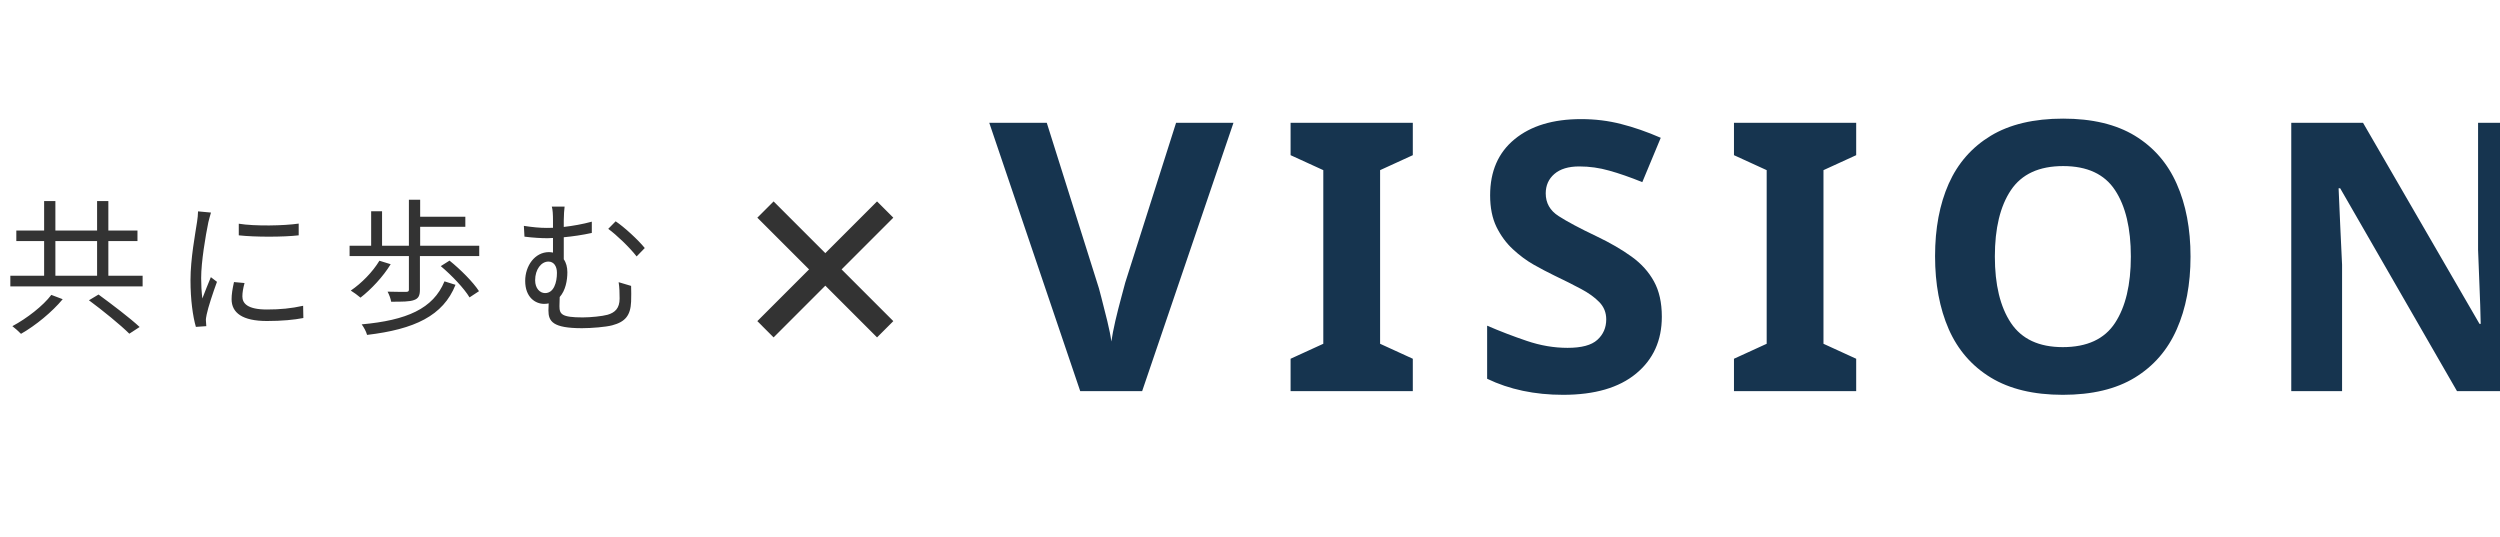
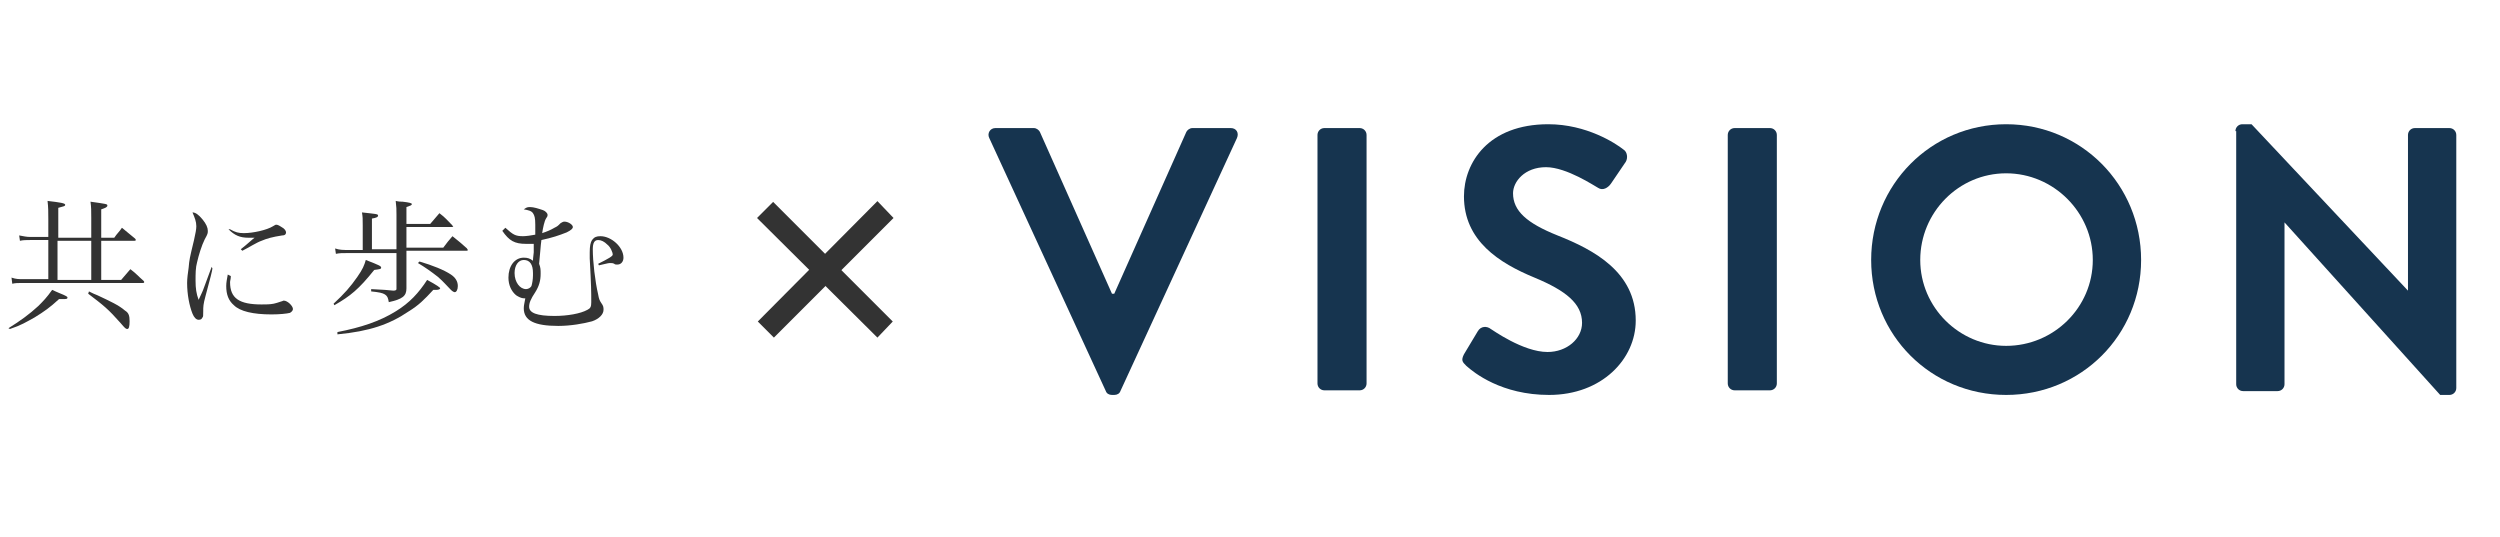
- <svg xmlns="http://www.w3.org/2000/svg" width="326" height="70" viewBox="0 0 326 70">
-   <g id="グループ_2827" data-name="グループ 2827" transform="translate(-181 -9)">
-     <text id="共に歩む" transform="translate(224 51)" fill="#333" font-size="19" font-family="HiraMinProN-W3, Hiragino Mincho ProN" letter-spacing="0.16em">
-       <tspan x="-42.56" y="0">共に歩む</tspan>
-     </text>
-     <text id="VISION" transform="translate(310 60)" fill="#16344f" font-size="49" font-family="BrandonGrotesque-Bold, Brandon Grotesque" font-weight="700" letter-spacing="0.12em">
-       <tspan x="0" y="0">VISION</tspan>
-     </text>
-     <g id="グループ_2781" data-name="グループ 2781" transform="translate(280.816 36.325)">
-       <path id="パス_539" data-name="パス 539" d="M22.077,1.5H0v-3H22.077Z" transform="translate(0 15.611) rotate(-45)" fill="#333" />
-       <path id="パス_540" data-name="パス 540" d="M22.077,1.5H0v-3H22.077Z" transform="translate(0 0) rotate(45)" fill="#333" />
+ <svg xmlns="http://www.w3.org/2000/svg" version="1.1" id="レイヤー_1" x="0px" y="0px" viewBox="0 0 326 70" style="enable-background:new 0 0 326 70;" xml:space="preserve">
+   <style type="text/css">
+ 	.st0{enable-background:new    ;}
+ 	.st1{fill:#333333;}
+ 	.st2{fill:#16344F;}
+ </style>
+   <g id="グループ_2827" transform="translate(-181 -9)">
+     <g class="st0">
+       <path class="st1" d="M182.1,51.8c1.6-1,2.7-1.8,3.9-2.9c0.6-0.6,1.1-1.1,1.8-2.1c0.4,0.2,0.7,0.3,0.9,0.4c1,0.4,1.1,0.5,1.1,0.6    c0,0.2-0.2,0.2-0.6,0.2h-0.4c0,0-0.1,0-0.1,0c-1.2,1.1-1.9,1.6-3.2,2.4c-1.1,0.6-1.7,1-3.2,1.5L182.1,51.8z M192.9,40v-2.6    c0-0.9,0-1.4-0.1-2.1c2.1,0.3,2.2,0.3,2.2,0.5c0,0.2-0.2,0.3-0.8,0.5V40h1.7c0.4-0.6,0.6-0.7,1-1.3c0.7,0.6,1,0.8,1.7,1.4    c0.1,0.1,0.1,0.1,0.1,0.2c0,0.1-0.1,0.1-0.2,0.1h-4.3v5.1h2.6c0.5-0.6,0.7-0.8,1.2-1.4c0.8,0.6,1,0.9,1.7,1.5    c0.1,0.1,0.1,0.1,0.1,0.2c0,0.1-0.1,0.1-0.2,0.1h-15.7c-0.5,0-0.9,0-1.3,0.1l-0.1-0.8c0.6,0.2,0.9,0.2,1.5,0.2h3.3v-5.1h-2.4    c-0.4,0-0.9,0-1.3,0.1l-0.1-0.7c0.6,0.1,0.9,0.2,1.5,0.2h2.3v-2.3c0-0.9,0-1.6-0.1-2.4c1.7,0.2,2.3,0.3,2.3,0.5    c0,0.2-0.2,0.2-0.9,0.4V40H192.9z M188.5,45.5h4.4v-5.1h-4.4V45.5z M192.6,47c0.4,0.2,0.8,0.4,1.1,0.5c1.7,0.8,2.8,1.3,3.6,2    c0.5,0.3,0.6,0.7,0.6,1.4c0,0.7-0.1,1-0.3,1c-0.2,0-0.3-0.1-0.9-0.8c-1.6-1.8-2.1-2.2-4.2-3.8L192.6,47z" />
+       <path class="st1" d="M208.7,44c0,0.2-0.3,1.4-0.9,3.6c-0.3,1.1-0.3,1.4-0.3,2c0,0.6,0,0.7-0.1,0.8c-0.1,0.2-0.2,0.3-0.5,0.3    c-0.3,0-0.6-0.3-0.8-0.8c-0.4-1-0.7-2.5-0.7-4c0-0.6,0.1-1.3,0.2-2c0.1-1.1,0.1-1.1,0.7-3.6c0.2-0.9,0.3-1.4,0.3-1.8    c0-0.6-0.2-1.1-0.5-1.8c0.4,0,0.8,0.3,1.3,0.9c0.5,0.6,0.7,1.1,0.7,1.5c0,0.3,0,0.4-0.4,1.1c-0.4,0.8-0.8,2.1-1,3    c-0.2,0.7-0.2,1.5-0.2,2.4c0,1,0.1,1.7,0.4,2.5c0.3-0.7,0.5-1,0.7-1.6l1-2.7L208.7,44z M211.1,45c0,0.4-0.1,0.6-0.1,0.8    c0,2.1,1.2,2.9,4.1,2.9c0.6,0,1.1,0,1.6-0.1c0.4-0.1,0.4-0.1,1-0.3c0.1,0,0.2-0.1,0.3-0.1c0.5,0,1.2,0.7,1.2,1.1    c0,0.2-0.2,0.4-0.4,0.5c-0.4,0.1-1.3,0.2-2.4,0.2c-2.4,0-4.1-0.4-4.9-1.2c-0.7-0.6-1-1.4-1-2.5c0-0.5,0.1-0.9,0.2-1.5L211.1,45z     M211,38.9c0.7,0.4,1.1,0.5,1.8,0.5c1.2,0,3-0.4,3.8-0.9c0.2-0.1,0.3-0.2,0.4-0.2c0.2,0,0.4,0.1,0.7,0.3c0.4,0.2,0.6,0.5,0.6,0.7    s-0.1,0.4-0.5,0.4c-1.3,0.2-2,0.4-2.7,0.7c-0.6,0.2-1.7,0.9-2.5,1.3l-0.2-0.2c0.9-0.7,1.5-1.3,1.8-1.5c-0.4,0-0.6,0-0.8,0    c-1.1,0-1.8-0.3-2.6-1.1L211,38.9z" />
+       <path class="st1" d="M224.5,48.6c1.4-1.3,2.2-2.2,3.1-3.5c0.7-1,0.9-1.5,1.1-2.2c1.8,0.7,2,0.8,2,1c0,0.2-0.2,0.2-0.9,0.3    c-2,2.5-3.1,3.4-5.2,4.6L224.5,48.6z M234,43.9v0.9c0,0.3,0,0.3,0,1.8c0,1-0.5,1.4-2.3,1.8c-0.1-0.6-0.2-0.8-0.5-1    c-0.3-0.2-0.8-0.3-1.8-0.4v-0.3c1.9,0.1,1.9,0.1,2.9,0.2c0.3,0,0.4-0.1,0.4-0.2V42h-6.3c-0.8,0-1.1,0-1.6,0.1l-0.1-0.7    c0.6,0.2,1,0.2,1.9,0.2h1.7v-3.2c0-0.9,0-1.1-0.1-1.7c1.8,0.2,2.1,0.2,2.1,0.4c0,0.2-0.2,0.3-0.8,0.4v4h3.2V37c0-0.7,0-1-0.1-1.8    c0.4,0.1,0.7,0.1,0.9,0.1c0.9,0.1,1.2,0.2,1.2,0.3c0,0.2-0.2,0.2-0.7,0.4v2.2h3.1c0.5-0.6,0.7-0.8,1.2-1.4c0.8,0.6,1,0.9,1.7,1.6    c0,0.1,0.1,0.1,0.1,0.1c0,0.1-0.1,0.1-0.2,0.1H234v2.7h4.8c0.5-0.7,0.7-0.9,1.2-1.5c0.9,0.7,1.1,0.9,1.9,1.6    c0,0.1,0.1,0.1,0.1,0.2c0,0.1-0.1,0.1-0.2,0.1H234V43.9z M225,52.3c3.1-0.6,5.5-1.4,7.6-2.7c1.8-1.1,3-2.4,4.1-4.1    c1.3,0.7,1.7,1,1.7,1.1c0,0.1-0.2,0.2-0.5,0.2c-0.1,0-0.2,0-0.4,0c-1.2,1.3-1.9,2-3.2,2.8c-2.5,1.7-5.1,2.6-9.3,3L225,52.3z     M235.7,43.1c1.7,0.5,3.2,1.1,4.1,1.7c0.6,0.4,0.9,0.9,0.9,1.5c0,0.5-0.2,0.8-0.4,0.8c-0.1,0-0.3-0.1-0.5-0.3    c-0.7-0.7-0.9-1-1.7-1.7c-0.9-0.7-1.6-1.2-2.6-1.8L235.7,43.1z" />
+       <path class="st1" d="M246.9,38.7c1,0.9,1.3,1.1,2.3,1.1c0.4,0,1.1-0.1,1.6-0.2c0-0.5,0-0.7,0-1.3c0-0.9-0.1-1.2-0.3-1.5    c-0.2-0.3-0.6-0.4-1.2-0.5c0.3-0.2,0.4-0.3,0.8-0.3c0.5,0,1.1,0.2,1.7,0.4c0.3,0.1,0.6,0.4,0.6,0.6c0,0.2,0,0.2-0.2,0.5    c-0.2,0.3-0.4,1.2-0.5,1.9c0.6-0.2,1.1-0.4,1.6-0.7c0.4-0.2,0.4-0.2,0.8-0.6c0.2-0.1,0.3-0.2,0.5-0.2c0.5,0,1.1,0.4,1.1,0.7    c0,0.2-0.2,0.4-0.8,0.7c-1,0.4-1.9,0.7-3.3,1c-0.1,0.6-0.2,2.3-0.3,3.1c0.2,0.5,0.2,0.8,0.2,1.3c0,0.9-0.2,1.6-0.7,2.4    c-0.6,0.9-0.8,1.4-0.8,1.9c0,0.8,1,1.2,3.3,1.2c1.7,0,3.4-0.3,4.3-0.8c0.4-0.2,0.5-0.4,0.5-1c0-1.3,0-2.1-0.2-5.7    c0-0.3,0-0.5,0-0.8c0-0.8,0.1-1.3,0.3-1.6c0.3-0.4,0.6-0.5,1.1-0.5c1.4,0,3,1.4,3,2.8c0,0.5-0.3,0.9-0.8,0.9c-0.2,0-0.3,0-0.4-0.1    c-0.2-0.1-0.3-0.1-0.6-0.1c-0.2,0-0.9,0.2-1.4,0.3l-0.1-0.2c1.4-0.7,1.9-1,1.9-1.2c0-0.3-0.3-1-0.7-1.3c-0.4-0.4-0.8-0.6-1.2-0.6    c-0.5,0-0.7,0.4-0.7,1.2c0,1.6,0.3,4.2,0.7,5.9c0.1,0.6,0.2,0.8,0.4,1.1c0.3,0.4,0.3,0.6,0.3,0.9c0,0.6-0.6,1.2-1.5,1.5    c-1.1,0.3-2.8,0.6-4.4,0.6c-3.1,0-4.5-0.7-4.5-2.3c0-0.4,0.1-0.7,0.2-1.3c-0.1,0-0.1,0-0.2,0c-0.3,0-0.7-0.2-1-0.4    c-0.6-0.5-1-1.3-1-2.3c0-1.5,0.8-2.6,2-2.6c0.5,0,0.8,0.1,1.2,0.4c0-0.2,0-0.2,0.1-1.1c0-0.2,0-0.4,0-1.1c-0.5,0-0.7,0-1,0    c-1.5,0-2.2-0.4-3.1-1.7L246.9,38.7z M250.5,44.6c0-1.1-0.4-1.7-1.2-1.7c-0.7,0-1.2,0.7-1.2,1.7c0,1.2,0.7,2.1,1.5,2.1    c0.3,0,0.6-0.2,0.7-0.4c0.1-0.3,0.2-0.9,0.2-1.4V44.6z" />
+     </g>
+     <g class="st0">
+       <path class="st2" d="M310,27c-0.3-0.6,0.1-1.3,0.8-1.3h5c0.4,0,0.7,0.3,0.8,0.5l9.4,21.1h0.3l9.4-21.1c0.1-0.2,0.4-0.5,0.8-0.5h5    c0.7,0,1.1,0.6,0.8,1.3l-15.2,33c-0.1,0.3-0.4,0.5-0.8,0.5H326c-0.4,0-0.7-0.2-0.8-0.5L310,27z" />
+       <path class="st2" d="M352.8,26.6c0-0.5,0.4-0.9,0.9-0.9h4.6c0.5,0,0.9,0.4,0.9,0.9v32.4c0,0.5-0.4,0.9-0.9,0.9h-4.6    c-0.5,0-0.9-0.4-0.9-0.9V26.6z" />
+       <path class="st2" d="M371.9,55.2l1.8-3c0.4-0.7,1.2-0.7,1.7-0.3c0.2,0.1,4.2,3,7.4,3c2.5,0,4.5-1.7,4.5-3.8c0-2.5-2.1-4.2-6.2-5.9    c-4.6-1.9-9.2-4.8-9.2-10.6c0-4.4,3.2-9.4,11-9.4c5,0,8.8,2.5,9.8,3.3c0.5,0.3,0.6,1.1,0.3,1.6l-1.9,2.8c-0.4,0.6-1.1,1-1.7,0.6    c-0.4-0.2-4.1-2.7-6.8-2.7c-2.8,0-4.3,1.9-4.3,3.4c0,2.3,1.8,3.9,5.8,5.5c4.8,1.9,10.2,4.8,10.2,11.1c0,5-4.4,9.7-11.3,9.7    c-6.2,0-9.8-2.9-10.8-3.8C371.7,56.2,371.5,56,371.9,55.2z" />
+       <path class="st2" d="M406.3,26.6c0-0.5,0.4-0.9,0.9-0.9h4.6c0.5,0,0.9,0.4,0.9,0.9v32.4c0,0.5-0.4,0.9-0.9,0.9h-4.6    c-0.5,0-0.9-0.4-0.9-0.9V26.6z" />
+       <path class="st2" d="M442.6,25.2c9.8,0,17.6,7.9,17.6,17.7s-7.8,17.6-17.6,17.6c-9.8,0-17.6-7.8-17.6-17.6S432.8,25.2,442.6,25.2z     M442.6,54.1c6.2,0,11.3-5,11.3-11.2s-5.1-11.3-11.3-11.3c-6.2,0-11.2,5.1-11.2,11.3S436.5,54.1,442.6,54.1z" />
+       <path class="st2" d="M472.5,26.1c0-0.5,0.4-0.9,0.9-0.9h1.2l20.4,21.7h0V26.6c0-0.5,0.4-0.9,0.9-0.9h4.5c0.5,0,0.9,0.4,0.9,0.9v33    c0,0.5-0.4,0.9-0.9,0.9h-1.2L478.9,38h0v21.1c0,0.5-0.4,0.9-0.9,0.9h-4.5c-0.5,0-0.9-0.4-0.9-0.9V26.1z" />
+     </g>
+     <g id="グループ_2781" transform="translate(280.816 36.325)">
+       <path id="パス_539" class="st1" d="M16.7,1.1L1.1,16.7l-2.1-2.1L14.6-1.1L16.7,1.1z" />
+       <path id="パス_540" class="st1" d="M14.6,16.7L-1.1,1.1l2.1-2.1l15.6,15.6L14.6,16.7z" />
    </g>
  </g>
</svg>
